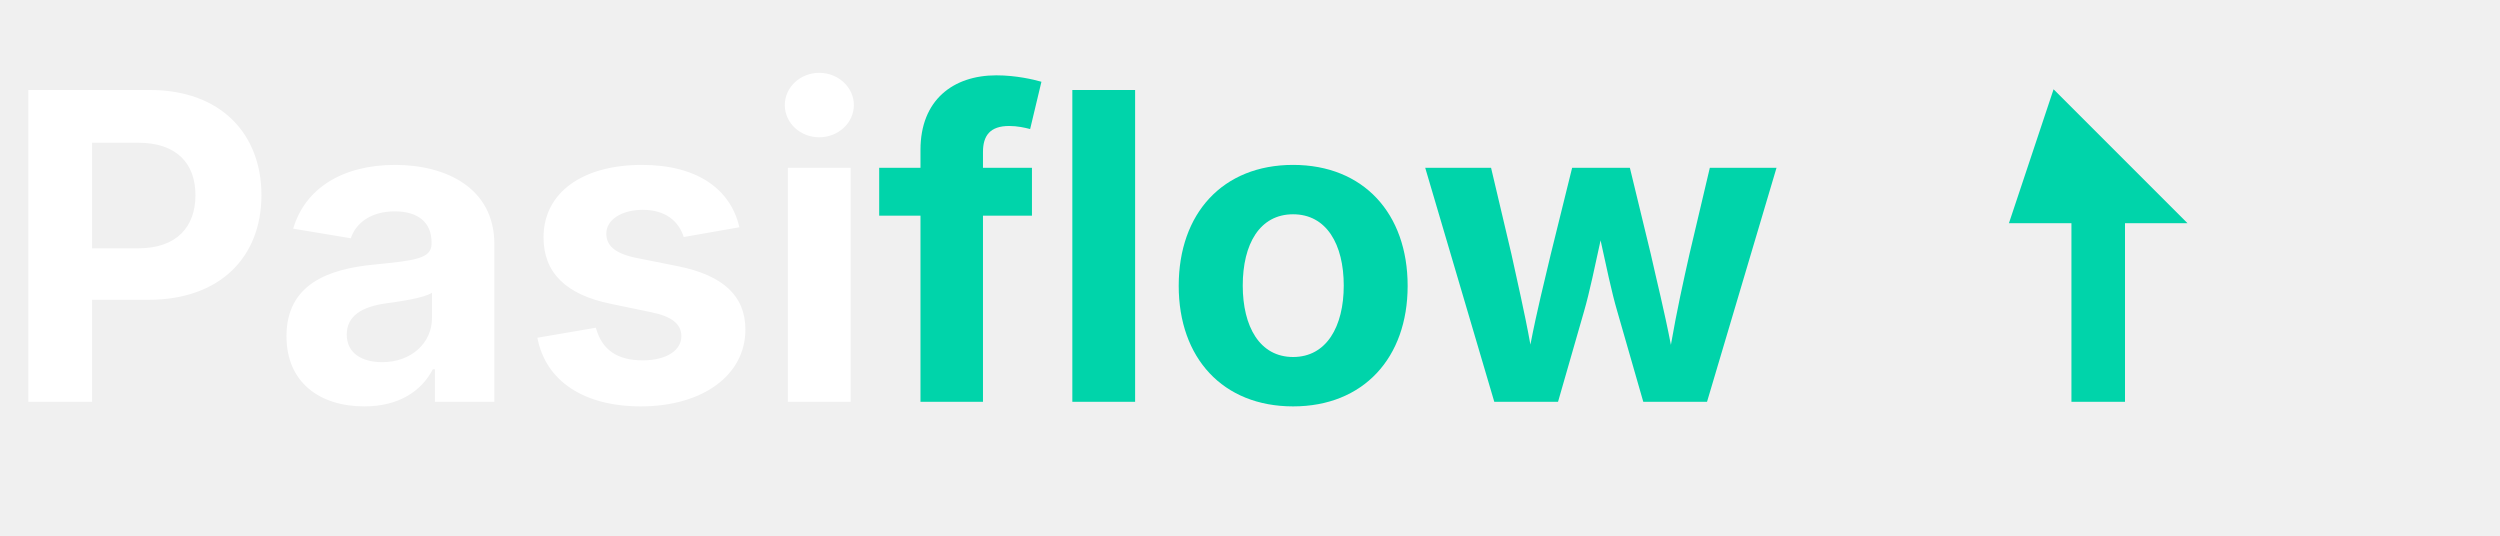
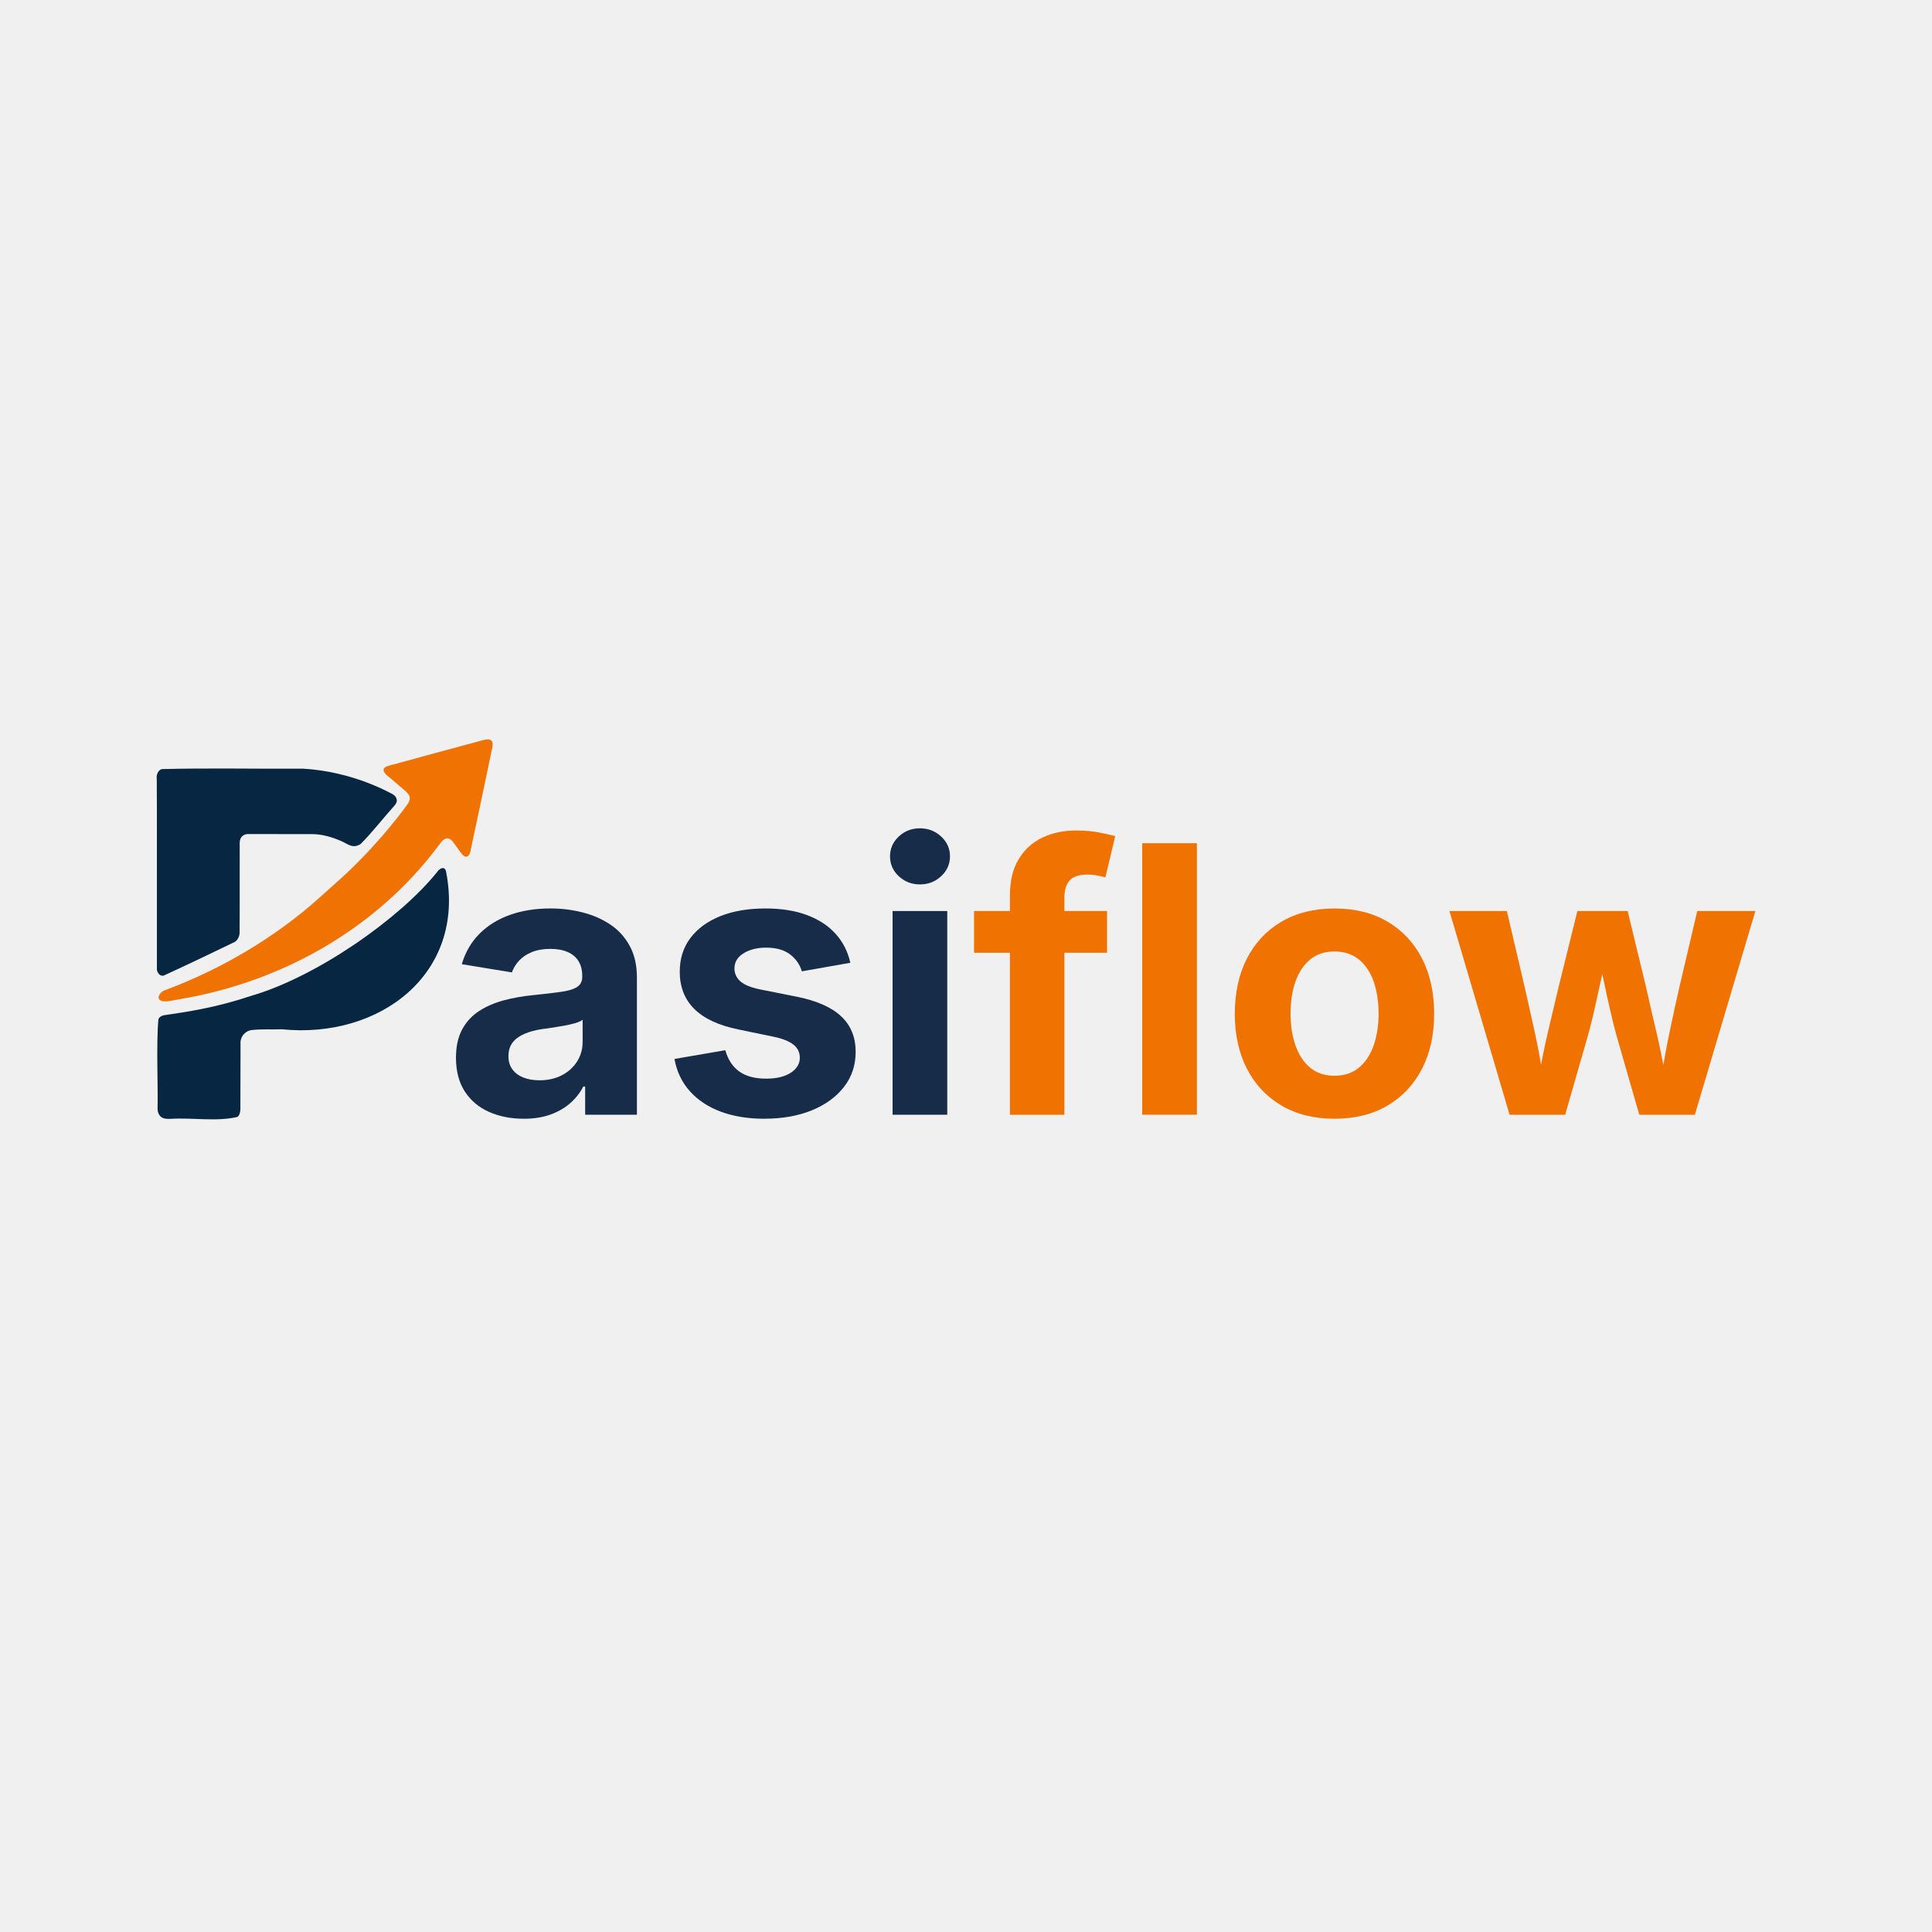
- <svg xmlns="http://www.w3.org/2000/svg" viewBox="0 0 280 60" fill="none">
-   <text x="0" y="45" font-family="system-ui, -apple-system, BlinkMacSystemFont, 'Segoe UI', sans-serif" font-size="48" font-weight="700" fill="white">Pasi</text>
-   <text x="98" y="45" font-family="system-ui, -apple-system, BlinkMacSystemFont, 'Segoe UI', sans-serif" font-size="48" font-weight="700" fill="#00d4aa">flow</text>
-   <path d="M230 10 L245 25 L238 25 L238 45 L232 45 L232 25 L225 25 Z" fill="#00d4aa" />
+ <svg xmlns="http://www.w3.org/2000/svg" id="_x30_01" version="1.1" viewBox="0 0 1040 1040">
+   <defs>
+     <style>
+       .st0 {
+         fill: #172c49;
+       }
+ 
+       .st1 {
+         fill: #f07201;
+       }
+ 
+       .st2 {
+         fill: #ef7202;
+       }
+ 
+       .st3 {
+         fill: #072642;
+       }
+     </style>
+   </defs>
+   <g>
+     <path class="st3" d="M85.3,548.58c-1.31,12.56-.11,39.87-.49,47.59-.05,1.58.2,3.12,1.3,4.5,1.35,1.67,3.66,1.63,5.63,1.61,11.86-.77,24.65,1.65,36.1-1.04,1.21-.99,1.51-2.73,1.56-4.25.1-11.64-.03-23.28.08-34.92-.34-3.72,2.13-6.95,5.83-7.57,5.43-.66,10.96-.21,16.43-.44,52.51,5.33,99.11-29.77,88.4-84.79-.68-3.32-3.45-1.9-4.84.14-19.83,24.75-64.52,56.39-100.41,66.75-18.71,6.25-33.7,8.46-46.76,10.37-1.15.25-2.33.92-2.82,2.01l-.02.04Z" />
+     <path class="st2" d="M88.42,533.17c30.24-11.17,59.68-28.45,83.71-50.1,3.4-3.09,6.82-6.1,10.27-9.18,9.65-8.64,18.88-18.44,27.28-28.52,2.48-2.98,4.85-5.96,7.06-8.88.85-1.14,1.68-2.23,2.5-3.38.68-.98,1.36-2.06,1.38-3.28,0-1.91-1.6-3.34-2.95-4.51-3.06-2.58-6.13-5.19-9.17-7.81-2.33-1.89-3.19-4.09.35-5.2,16.95-4.71,33.96-9.2,50.95-13.82,3.95-1.12,6.18-.45,5.12,4.36-3.81,18.48-7.76,36.93-11.69,55.38-.34,1.61-1.41,3.73-3.28,2.66-.84-.48-1.45-1.32-2.03-2.09-1.39-1.86-2.67-3.8-4.11-5.62-2.71-3.37-5.06-1.76-7.13,1.2-1.5,2-2.99,3.95-4.52,5.87-33.37,41.84-82.29,68.45-134.39,77.44-1.87.35-3.73.68-5.63,1.01-1.66.26-3.42.58-5.06.14-3.42-1.11-1.03-4.7,1.31-5.67l.04-.02Z" />
+     <path class="st3" d="M84.39,419.34c.14,4.08.02,97.73.07,102.57,0,.17.04.47.21.93.18.44.47,1.02.82,1.41.66.84,1.77,1.22,2.77.85,12.73-5.86,25.45-11.91,38.05-18.03,1.55-.85,2.53-2.95,2.66-4.69.12-15.59.01-31.2.06-46.8-.04-2.11-.16-4.53,1.86-5.84.82-.58,1.71-.73,2.56-.77,11.4-.02,22.85.04,34.26.04,5.8-.06,11.66,1.75,16.88,4.17,3.51,1.75,5.6,3.52,9.49,1.2,6.33-6.32,11.8-13.56,17.82-20.21,1.11-1.19,2.2-2.67,1.48-4.37-.48-1.43-1.76-2.21-3.05-2.83-2.96-1.55-6.61-3.26-9.97-4.63-11.61-4.77-24.84-7.89-37.19-8.56-25.33.15-50.78-.42-76.07.22-2.15.62-3.04,3.28-2.71,5.32v.02Z" />
+   </g>
+   <path class="st0" d="M281.95,602.22c-6.93,0-13.16-1.23-18.69-3.68s-9.87-6.11-13.05-10.99c-3.17-4.87-4.76-10.94-4.76-18.2,0-6.08,1.13-11.18,3.38-15.3s5.33-7.42,9.22-9.91c3.89-2.48,8.3-4.38,13.24-5.69,4.94-1.31,10.12-2.22,15.55-2.75,6.34-.65,11.46-1.26,15.35-1.81,3.89-.56,6.74-1.44,8.53-2.65,1.8-1.21,2.7-2.99,2.7-5.35v-.49c0-3.14-.65-5.79-1.96-7.95s-3.25-3.81-5.84-4.95c-2.58-1.14-5.71-1.72-9.37-1.72s-7.1.57-9.91,1.72c-2.81,1.15-5.1,2.67-6.87,4.56-1.77,1.9-3.07,4.02-3.92,6.38l-26.97-4.41c1.9-6.41,5.04-11.84,9.42-16.28,4.38-4.45,9.83-7.85,16.33-10.2s13.85-3.53,22.02-3.53c5.89,0,11.61.7,17.17,2.11,5.56,1.41,10.54,3.58,14.96,6.52s7.91,6.79,10.5,11.53c2.58,4.74,3.87,10.41,3.87,17.02v73.86h-27.86v-15.2h-.98c-1.77,3.4-4.12,6.39-7.06,8.98-2.94,2.58-6.49,4.63-10.64,6.13s-8.94,2.26-14.37,2.26ZM290.29,581.53c4.64,0,8.71-.91,12.21-2.75,3.5-1.83,6.23-4.32,8.19-7.45s2.94-6.64,2.94-10.5v-11.87c-.85.65-2.16,1.24-3.92,1.77-1.77.52-3.73.98-5.89,1.37s-4.28.75-6.38,1.08c-2.09.33-3.96.59-5.59.78-3.6.52-6.77,1.37-9.51,2.55s-4.87,2.73-6.38,4.66c-1.5,1.93-2.26,4.4-2.26,7.41,0,2.81.72,5.18,2.16,7.11,1.44,1.93,3.4,3.38,5.89,4.36s5.33,1.47,8.53,1.47Z" />
+   <path class="st0" d="M411.52,602.22c-8.83,0-16.64-1.26-23.44-3.78s-12.36-6.18-16.68-10.99-7.1-10.61-8.34-17.41l27.37-4.71c1.44,5.1,3.96,8.93,7.55,11.48s8.4,3.83,14.42,3.83c5.62,0,10.05-1.06,13.29-3.19,3.24-2.12,4.86-4.82,4.86-8.09,0-2.88-1.16-5.23-3.48-7.06-2.32-1.83-5.87-3.24-10.64-4.22l-18.93-3.92c-10.59-2.16-18.51-5.84-23.74-11.03s-7.85-11.88-7.85-20.06c0-7.06,1.93-13.13,5.79-18.2,3.86-5.07,9.22-8.98,16.09-11.72s14.94-4.12,24.23-4.12c8.63,0,16.12,1.19,22.46,3.58,6.34,2.39,11.48,5.77,15.4,10.15,3.92,4.38,6.54,9.55,7.85,15.5l-26.09,4.61c-1.11-3.73-3.25-6.78-6.42-9.17-3.17-2.39-7.44-3.58-12.8-3.58-4.84,0-8.89,1.01-12.16,3.04-3.27,2.03-4.9,4.74-4.9,8.14,0,2.75,1.06,5.07,3.19,6.96,2.13,1.9,5.77,3.37,10.94,4.41l19.72,3.92c10.59,2.16,18.47,5.67,23.64,10.54,5.17,4.87,7.75,11.23,7.75,19.08,0,7.19-2.09,13.49-6.28,18.88s-9.96,9.6-17.31,12.6-15.84,4.51-25.45,4.51Z" />
+   <path class="st0" d="M495.19,476.08c-4.45,0-8.24-1.47-11.38-4.41s-4.71-6.51-4.71-10.69,1.57-7.75,4.71-10.69,6.93-4.41,11.38-4.41,8.26,1.47,11.43,4.41,4.76,6.51,4.76,10.69-1.59,7.75-4.76,10.69-6.98,4.41-11.43,4.41ZM480.48,600.07v-109.66h29.43v109.66h-29.43Z" />
+   <path class="st1" d="M595.93,490.4v22.46h-71.6v-22.46h71.6ZM543.65,600.07v-118.1c0-7.78,1.55-14.25,4.66-19.42,3.11-5.17,7.34-9.04,12.7-11.62,5.36-2.58,11.44-3.87,18.24-3.87,4.64,0,8.88.38,12.7,1.13,3.83.75,6.62,1.39,8.39,1.91l-5.3,22.17c-1.24-.33-2.7-.65-4.36-.98-1.67-.33-3.48-.49-5.44-.49-4.45,0-7.6,1.06-9.47,3.19-1.86,2.13-2.8,5.12-2.8,8.98v117.12h-29.33Z" />
+   <path class="st1" d="M644.29,453.91v146.15h-29.43v-146.15h29.43Z" />
+   <path class="st1" d="M718.35,602.22c-10.99,0-20.5-2.37-28.54-7.11-8.04-4.74-14.24-11.34-18.59-19.81-4.35-8.47-6.52-18.33-6.52-29.57s2.17-21.3,6.52-29.77c4.35-8.47,10.54-15.07,18.59-19.81,8.04-4.74,17.56-7.11,28.54-7.11s20.58,2.37,28.59,7.11c8.01,4.74,14.19,11.35,18.54,19.81,4.35,8.47,6.52,18.39,6.52,29.77s-2.17,21.11-6.52,29.57c-4.35,8.47-10.53,15.07-18.54,19.81-8.01,4.74-17.54,7.11-28.59,7.11ZM718.35,579.08c5.23,0,9.61-1.45,13.14-4.36,3.53-2.91,6.18-6.9,7.95-11.97,1.77-5.07,2.65-10.77,2.65-17.12s-.88-12.23-2.65-17.26c-1.77-5.03-4.41-8.99-7.95-11.87-3.53-2.88-7.91-4.32-13.14-4.32s-9.6,1.44-13.09,4.32c-3.5,2.88-6.13,6.83-7.9,11.87-1.77,5.04-2.65,10.79-2.65,17.26s.88,12.05,2.65,17.12c1.77,5.07,4.4,9.06,7.9,11.97,3.5,2.91,7.86,4.36,13.09,4.36Z" />
+   <path class="st1" d="M812.61,600.07l-32.37-109.66h30.9l9.51,40.51c1.63,7.26,3.4,15.15,5.3,23.69s3.63,17.97,5.2,28.3h-3.34c1.7-10.07,3.56-19.4,5.59-28,2.03-8.6,3.92-16.59,5.69-23.98l10.01-40.51h27.07l9.81,40.51c1.63,7.39,3.47,15.35,5.49,23.88s3.92,17.9,5.69,28.1h-3.34c1.57-10.14,3.25-19.47,5.05-28s3.55-16.53,5.25-23.98l9.51-40.51h31.29l-32.57,109.66h-29.92l-12.16-42.28c-1.18-4.25-2.35-8.94-3.53-14.08-1.18-5.13-2.32-10.36-3.43-15.69-1.11-5.33-2.26-10.31-3.43-14.96h5.2c-1.11,4.64-2.24,9.63-3.38,14.96-1.14,5.33-2.31,10.58-3.48,15.74-1.18,5.17-2.35,9.84-3.53,14.03l-12.16,42.28h-29.92Z" />
</svg>
